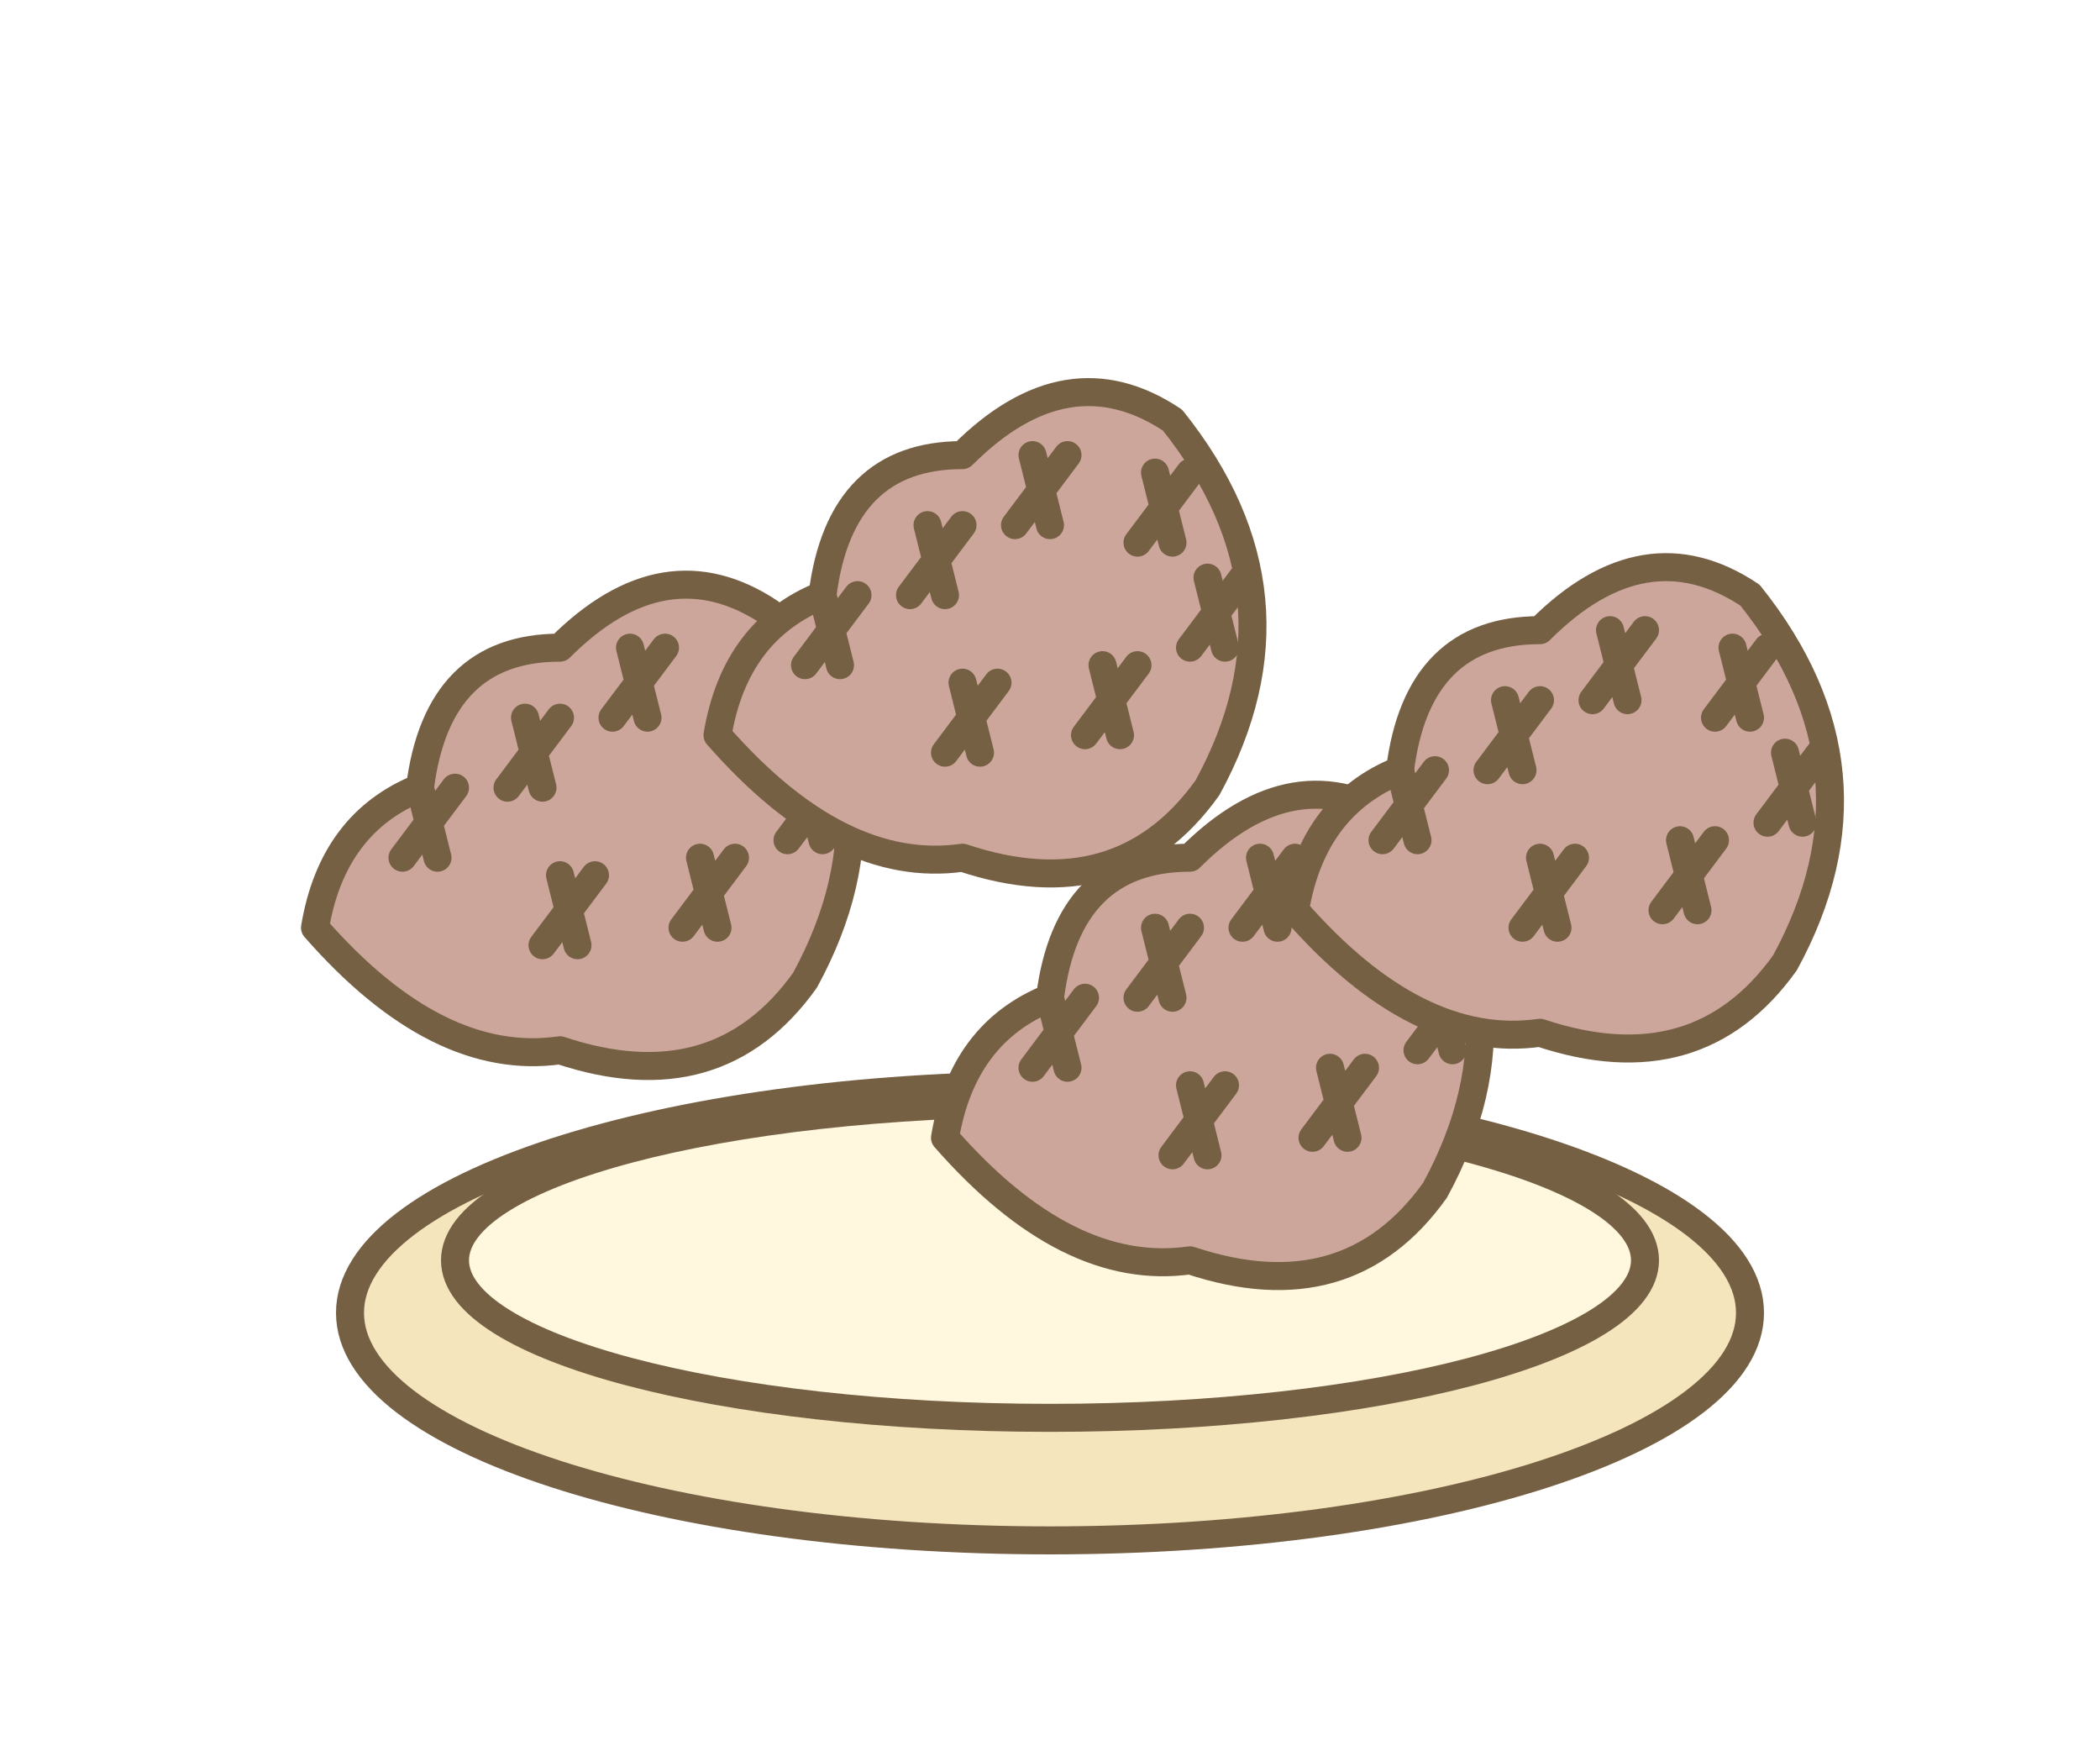
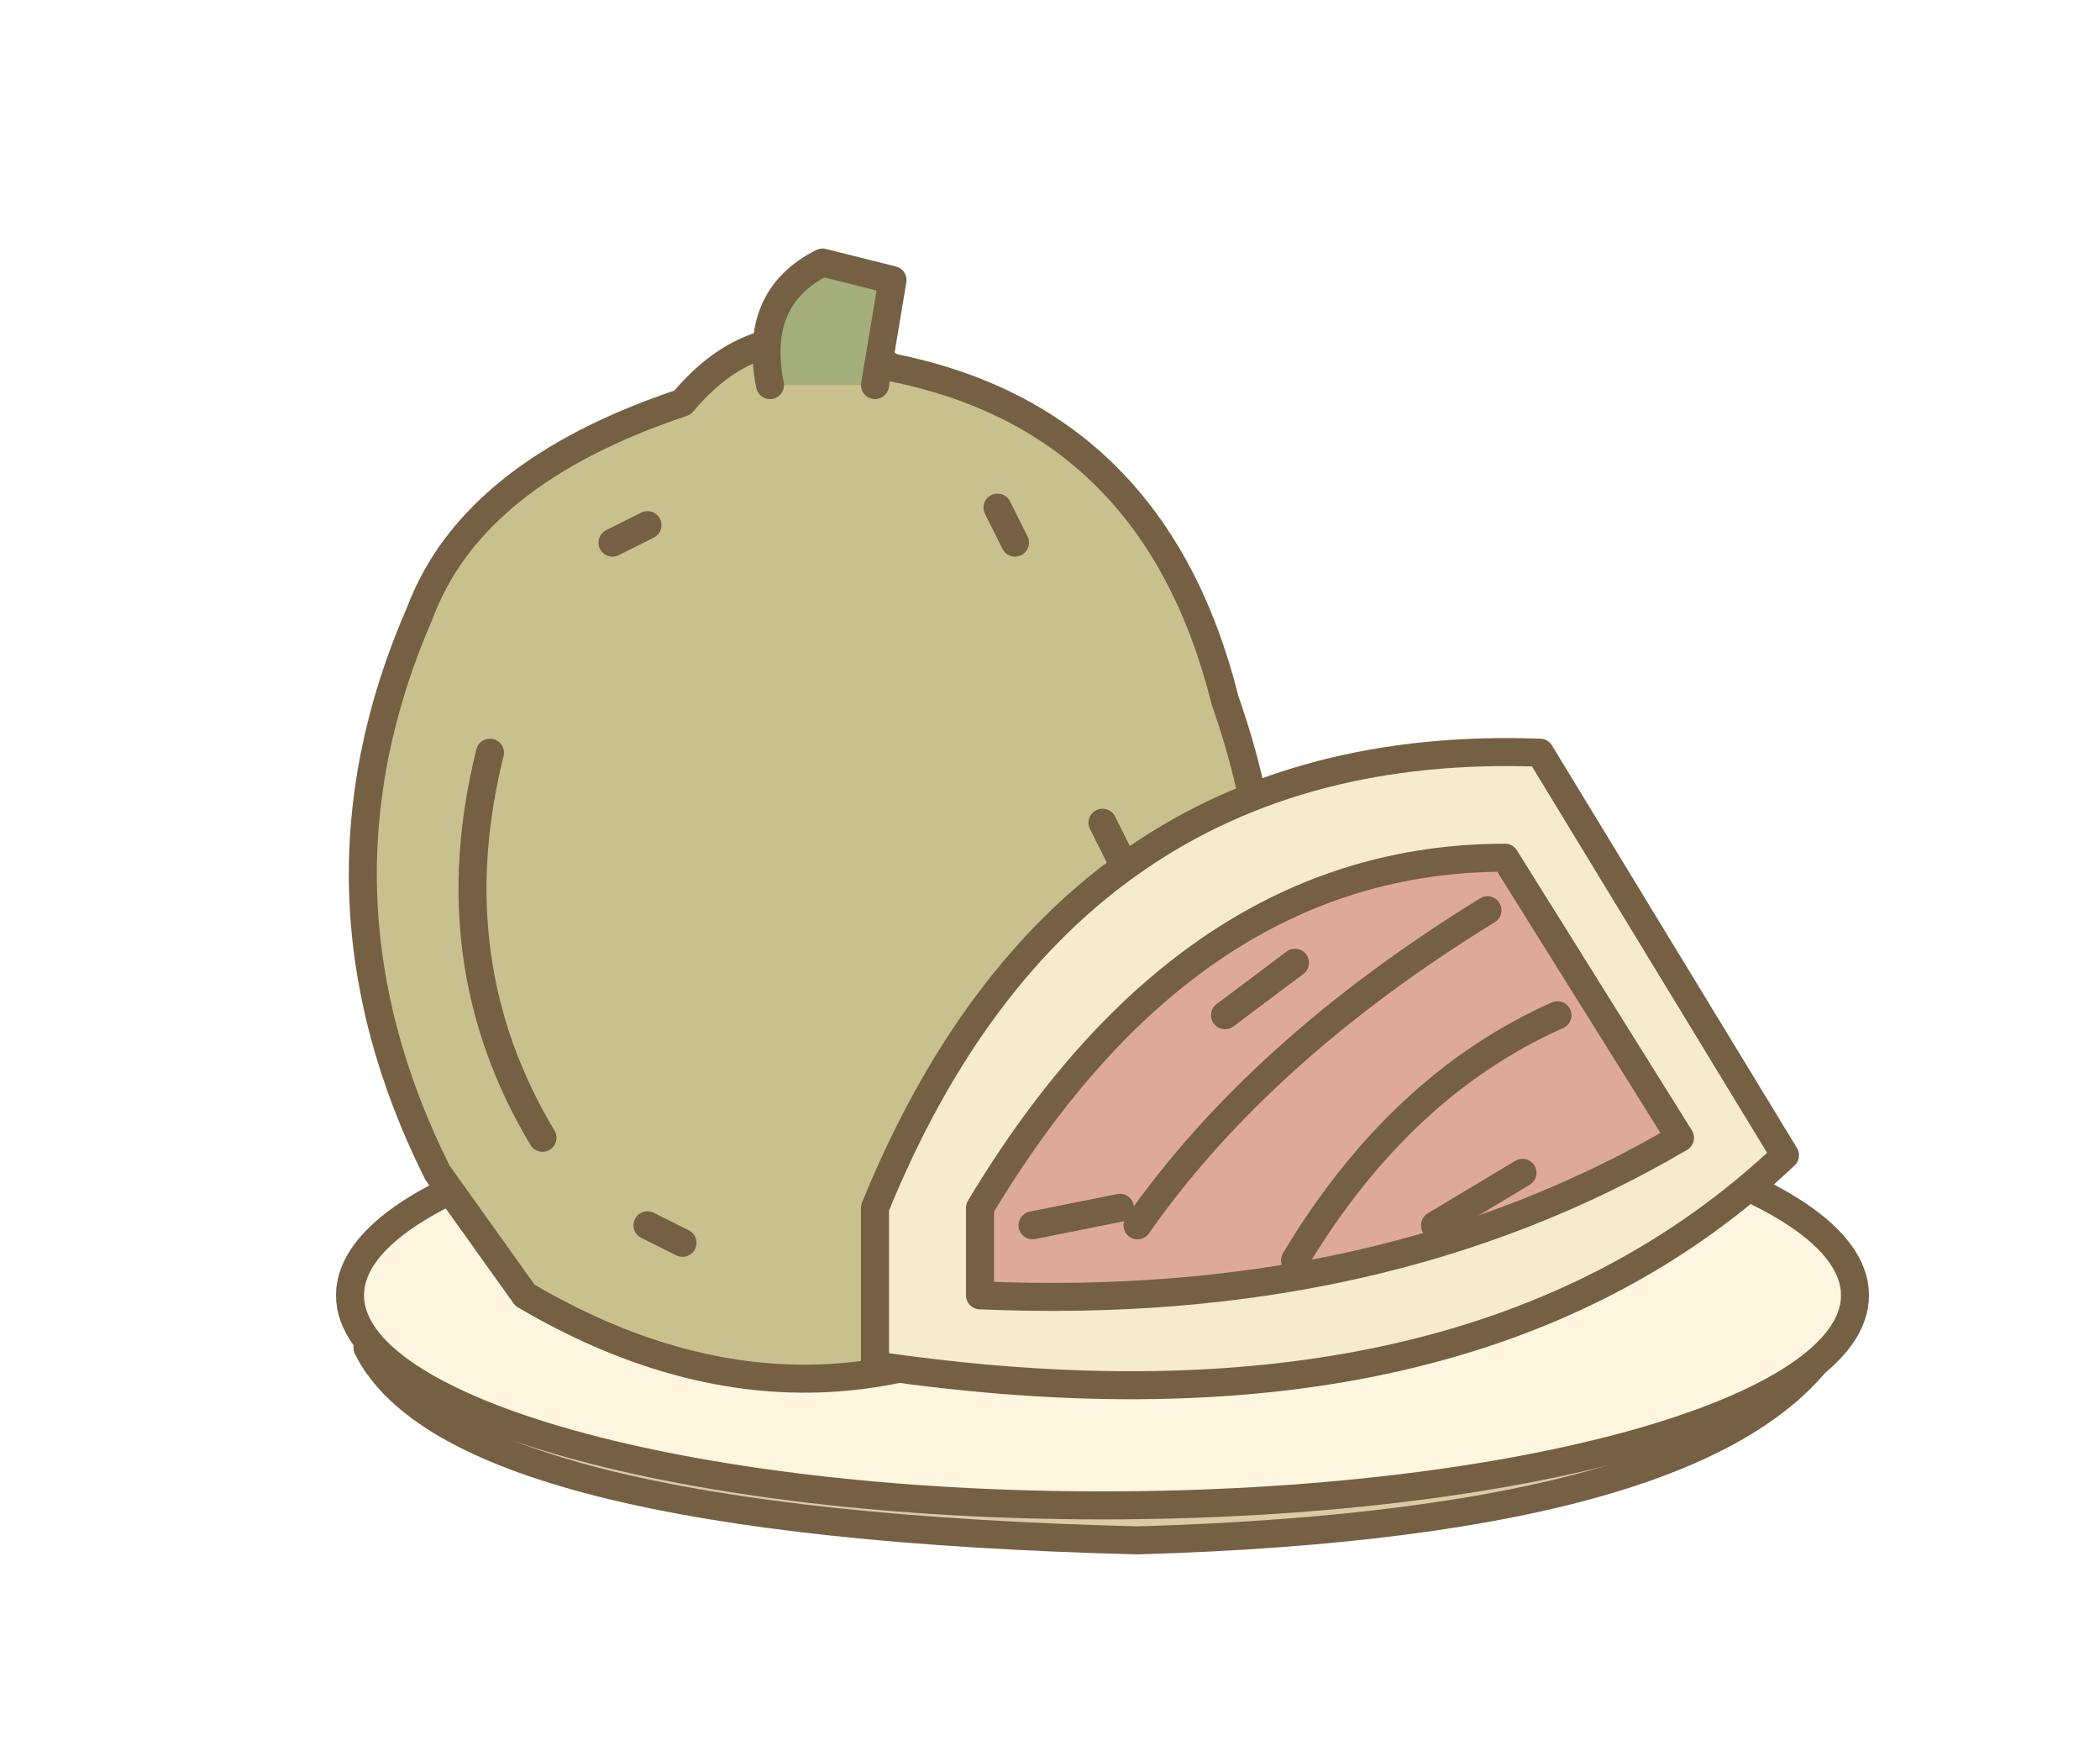
<svg xmlns="http://www.w3.org/2000/svg" width="120" height="100" viewBox="0 0 120 100">
-   <ellipse cx="60" cy="75" rx="40" ry="13" fill="#f5e5bc" stroke="#756044" stroke-width="1.6" stroke-linecap="round" stroke-linejoin="round" />
-   <ellipse cx="60" cy="72" rx="34" ry="9" fill="#fff7de" stroke="#756044" stroke-width="1.6" stroke-linecap="round" stroke-linejoin="round" />
-   <path d="M18 53q1 -6 6 -8q1 -8 8 -8q6 -6 12 -2q8 10 2 21q-5 7 -14 4q-7 1 -14 -7Z" fill="#cda69b" stroke="#756044" stroke-width="1.6" stroke-linecap="round" stroke-linejoin="round" />
-   <path d="M23 49l3 -4m-2 0l1 4" fill="#fff3d2" stroke="#756044" stroke-width="1.6" stroke-linecap="round" stroke-linejoin="round" />
-   <path d="M29 45l3 -4m-2 0l1 4" fill="#fff3d2" stroke="#756044" stroke-width="1.6" stroke-linecap="round" stroke-linejoin="round" />
-   <path d="M35 41l3 -4m-2 0l1 4" fill="#fff3d2" stroke="#756044" stroke-width="1.6" stroke-linecap="round" stroke-linejoin="round" />
-   <path d="M42 42l3 -4m-2 0l1 4" fill="#fff3d2" stroke="#756044" stroke-width="1.6" stroke-linecap="round" stroke-linejoin="round" />
-   <path d="M45 48l3 -4m-2 0l1 4" fill="#fff3d2" stroke="#756044" stroke-width="1.6" stroke-linecap="round" stroke-linejoin="round" />
-   <path d="M39 53l3 -4m-2 0l1 4" fill="#fff3d2" stroke="#756044" stroke-width="1.6" stroke-linecap="round" stroke-linejoin="round" />
-   <path d="M31 54l3 -4m-2 0l1 4" fill="#fff3d2" stroke="#756044" stroke-width="1.6" stroke-linecap="round" stroke-linejoin="round" />
-   <path d="M41 42q1 -6 6 -8q1 -8 8 -8q6 -6 12 -2q8 10 2 21q-5 7 -14 4q-7 1 -14 -7Z" fill="#cda69b" stroke="#756044" stroke-width="1.6" stroke-linecap="round" stroke-linejoin="round" />
-   <path d="M46 38l3 -4m-2 0l1 4" fill="#fff3d2" stroke="#756044" stroke-width="1.6" stroke-linecap="round" stroke-linejoin="round" />
-   <path d="M52 34l3 -4m-2 0l1 4" fill="#fff3d2" stroke="#756044" stroke-width="1.6" stroke-linecap="round" stroke-linejoin="round" />
-   <path d="M58 30l3 -4m-2 0l1 4" fill="#fff3d2" stroke="#756044" stroke-width="1.6" stroke-linecap="round" stroke-linejoin="round" />
-   <path d="M65 31l3 -4m-2 0l1 4" fill="#fff3d2" stroke="#756044" stroke-width="1.6" stroke-linecap="round" stroke-linejoin="round" />
-   <path d="M68 37l3 -4m-2 0l1 4" fill="#fff3d2" stroke="#756044" stroke-width="1.6" stroke-linecap="round" stroke-linejoin="round" />
-   <path d="M62 42l3 -4m-2 0l1 4" fill="#fff3d2" stroke="#756044" stroke-width="1.6" stroke-linecap="round" stroke-linejoin="round" />
-   <path d="M54 43l3 -4m-2 0l1 4" fill="#fff3d2" stroke="#756044" stroke-width="1.6" stroke-linecap="round" stroke-linejoin="round" />
-   <path d="M54 65q1 -6 6 -8q1 -8 8 -8q6 -6 12 -2q8 10 2 21q-5 7 -14 4q-7 1 -14 -7Z" fill="#cda69b" stroke="#756044" stroke-width="1.6" stroke-linecap="round" stroke-linejoin="round" />
-   <path d="M59 61l3 -4m-2 0l1 4" fill="#fff3d2" stroke="#756044" stroke-width="1.6" stroke-linecap="round" stroke-linejoin="round" />
-   <path d="M65 57l3 -4m-2 0l1 4" fill="#fff3d2" stroke="#756044" stroke-width="1.6" stroke-linecap="round" stroke-linejoin="round" />
-   <path d="M71 53l3 -4m-2 0l1 4" fill="#fff3d2" stroke="#756044" stroke-width="1.6" stroke-linecap="round" stroke-linejoin="round" />
-   <path d="M78 54l3 -4m-2 0l1 4" fill="#fff3d2" stroke="#756044" stroke-width="1.6" stroke-linecap="round" stroke-linejoin="round" />
-   <path d="M81 60l3 -4m-2 0l1 4" fill="#fff3d2" stroke="#756044" stroke-width="1.6" stroke-linecap="round" stroke-linejoin="round" />
-   <path d="M75 65l3 -4m-2 0l1 4" fill="#fff3d2" stroke="#756044" stroke-width="1.6" stroke-linecap="round" stroke-linejoin="round" />
-   <path d="M67 66l3 -4m-2 0l1 4" fill="#fff3d2" stroke="#756044" stroke-width="1.6" stroke-linecap="round" stroke-linejoin="round" />
-   <path d="M74 52q1 -6 6 -8q1 -8 8 -8q6 -6 12 -2q8 10 2 21q-5 7 -14 4q-7 1 -14 -7Z" fill="#cda69b" stroke="#756044" stroke-width="1.6" stroke-linecap="round" stroke-linejoin="round" />
-   <path d="M79 48l3 -4m-2 0l1 4" fill="#fff3d2" stroke="#756044" stroke-width="1.6" stroke-linecap="round" stroke-linejoin="round" />
-   <path d="M85 44l3 -4m-2 0l1 4" fill="#fff3d2" stroke="#756044" stroke-width="1.6" stroke-linecap="round" stroke-linejoin="round" />
-   <path d="M91 40l3 -4m-2 0l1 4" fill="#fff3d2" stroke="#756044" stroke-width="1.6" stroke-linecap="round" stroke-linejoin="round" />
-   <path d="M98 41l3 -4m-2 0l1 4" fill="#fff3d2" stroke="#756044" stroke-width="1.6" stroke-linecap="round" stroke-linejoin="round" />
-   <path d="M101 47l3 -4m-2 0l1 4" fill="#fff3d2" stroke="#756044" stroke-width="1.6" stroke-linecap="round" stroke-linejoin="round" />
-   <path d="M95 52l3 -4m-2 0l1 4" fill="#fff3d2" stroke="#756044" stroke-width="1.6" stroke-linecap="round" stroke-linejoin="round" />
-   <path d="M87 53l3 -4m-2 0l1 4" fill="#fff3d2" stroke="#756044" stroke-width="1.6" stroke-linecap="round" stroke-linejoin="round" />
+   <path d="M21 77 Q26 87 65 88 Q99 87 105 76Z" fill="#dcc9a6" stroke="#756044" stroke-width="1.6" stroke-linecap="round" stroke-linejoin="round" />
+   <ellipse cx="63" cy="74" rx="43" ry="12" fill="#fff6df" stroke="#756044" stroke-width="1.6" stroke-linecap="round" stroke-linejoin="round" />
+   <path d="M25 67 Q17 51 24 35 Q27 27 39 23 Q44 17 51 21 Q66 24 70 40 Q77 60 63 73 Q47 84 30 74Z" fill="#c9c18d" stroke="#756044" stroke-width="1.6" stroke-linecap="round" stroke-linejoin="round" />
+   <path d="M44 22 Q43 17 47 15 L51 16 L50 22" fill="#a4ae7b" stroke="#756044" stroke-width="1.6" stroke-linecap="round" stroke-linejoin="round" />
+   <path d="M28 43 Q25 55 31 65 M35 31 l2 -1 M57 29 l1 2 M63 47 l1 2 M37 70 l2 1" fill="none" stroke="#756044" stroke-width="1.6" stroke-linecap="round" stroke-linejoin="round" />
+   <path d="M50 69 Q61 42 88 43 L102 66 Q84 83 50 78Z" fill="#f6ebca" stroke="#756044" stroke-width="1.6" stroke-linecap="round" stroke-linejoin="round" />
+   <path d="M56 69 Q68 49 86 49 L96 65 Q79 75 56 74Z" fill="#dfa997" stroke="#756044" stroke-width="1.6" stroke-linecap="round" stroke-linejoin="round" />
+   <path d="M65 70 Q72 60 85 52 M74 72 Q80 62 89 58 M59 70 l5 -1 M82 70 l5 -3 M70 58 l4 -3" fill="none" stroke="#756044" stroke-width="1.6" stroke-linecap="round" stroke-linejoin="round" />
</svg>
